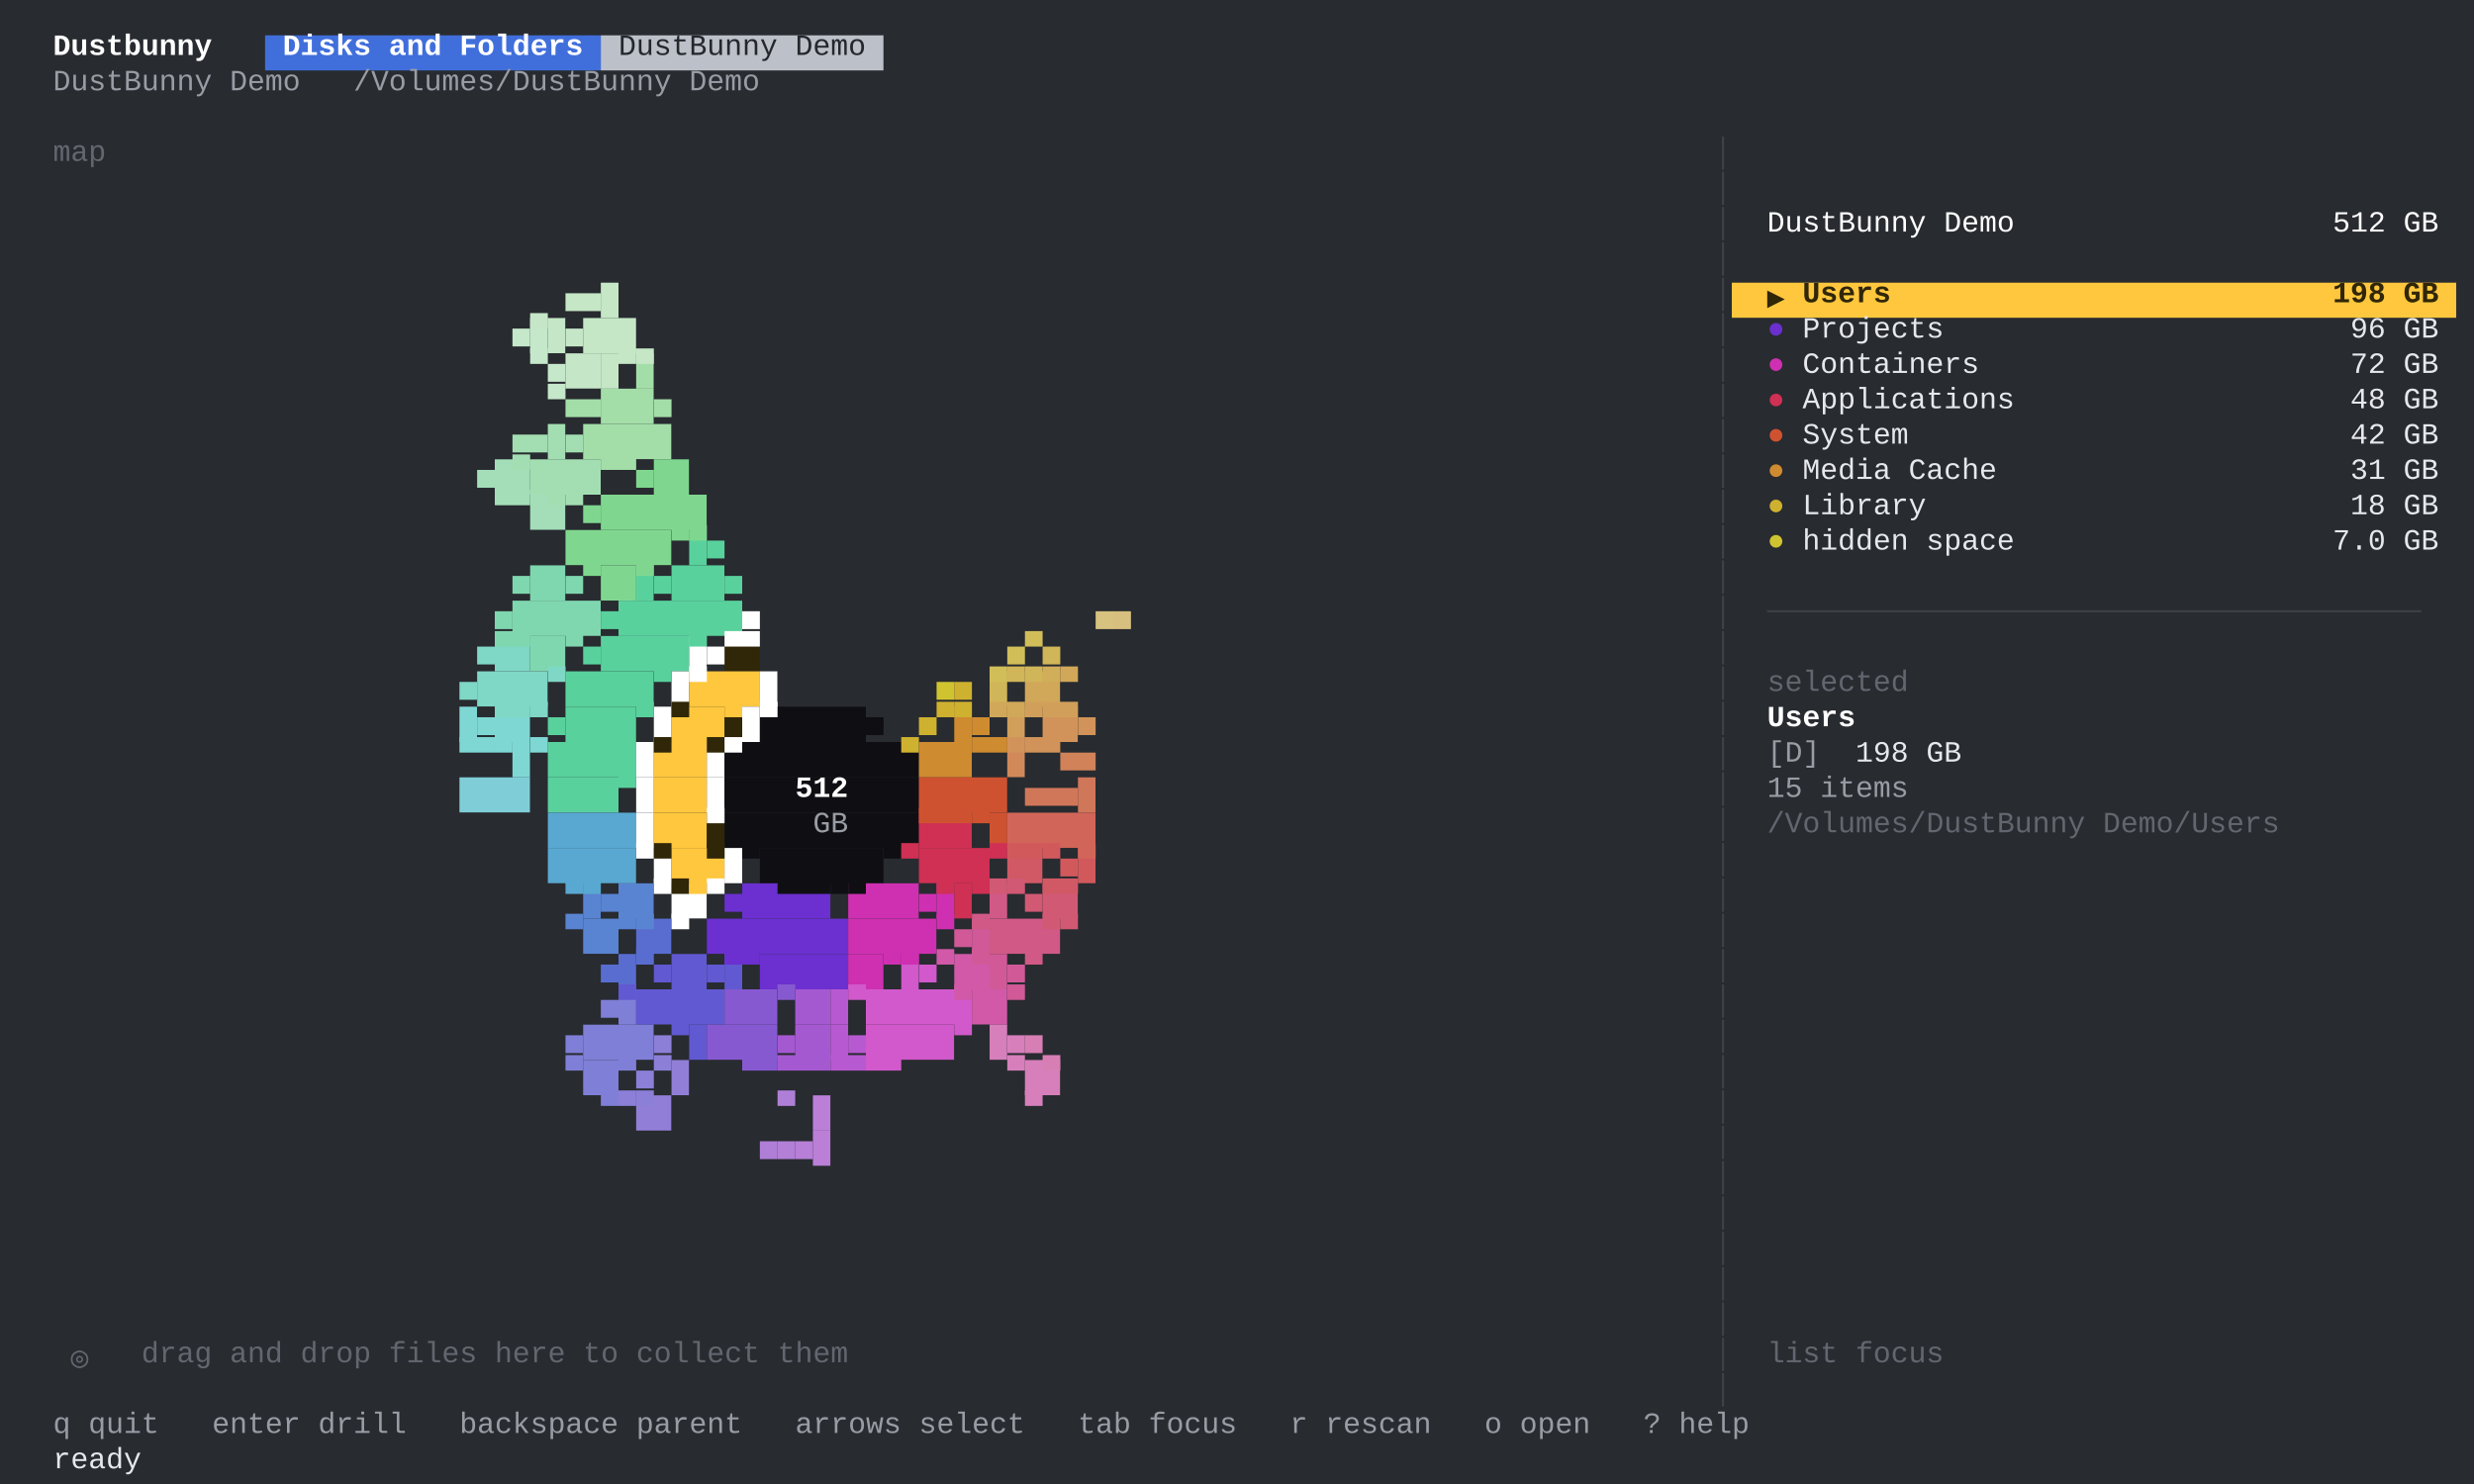
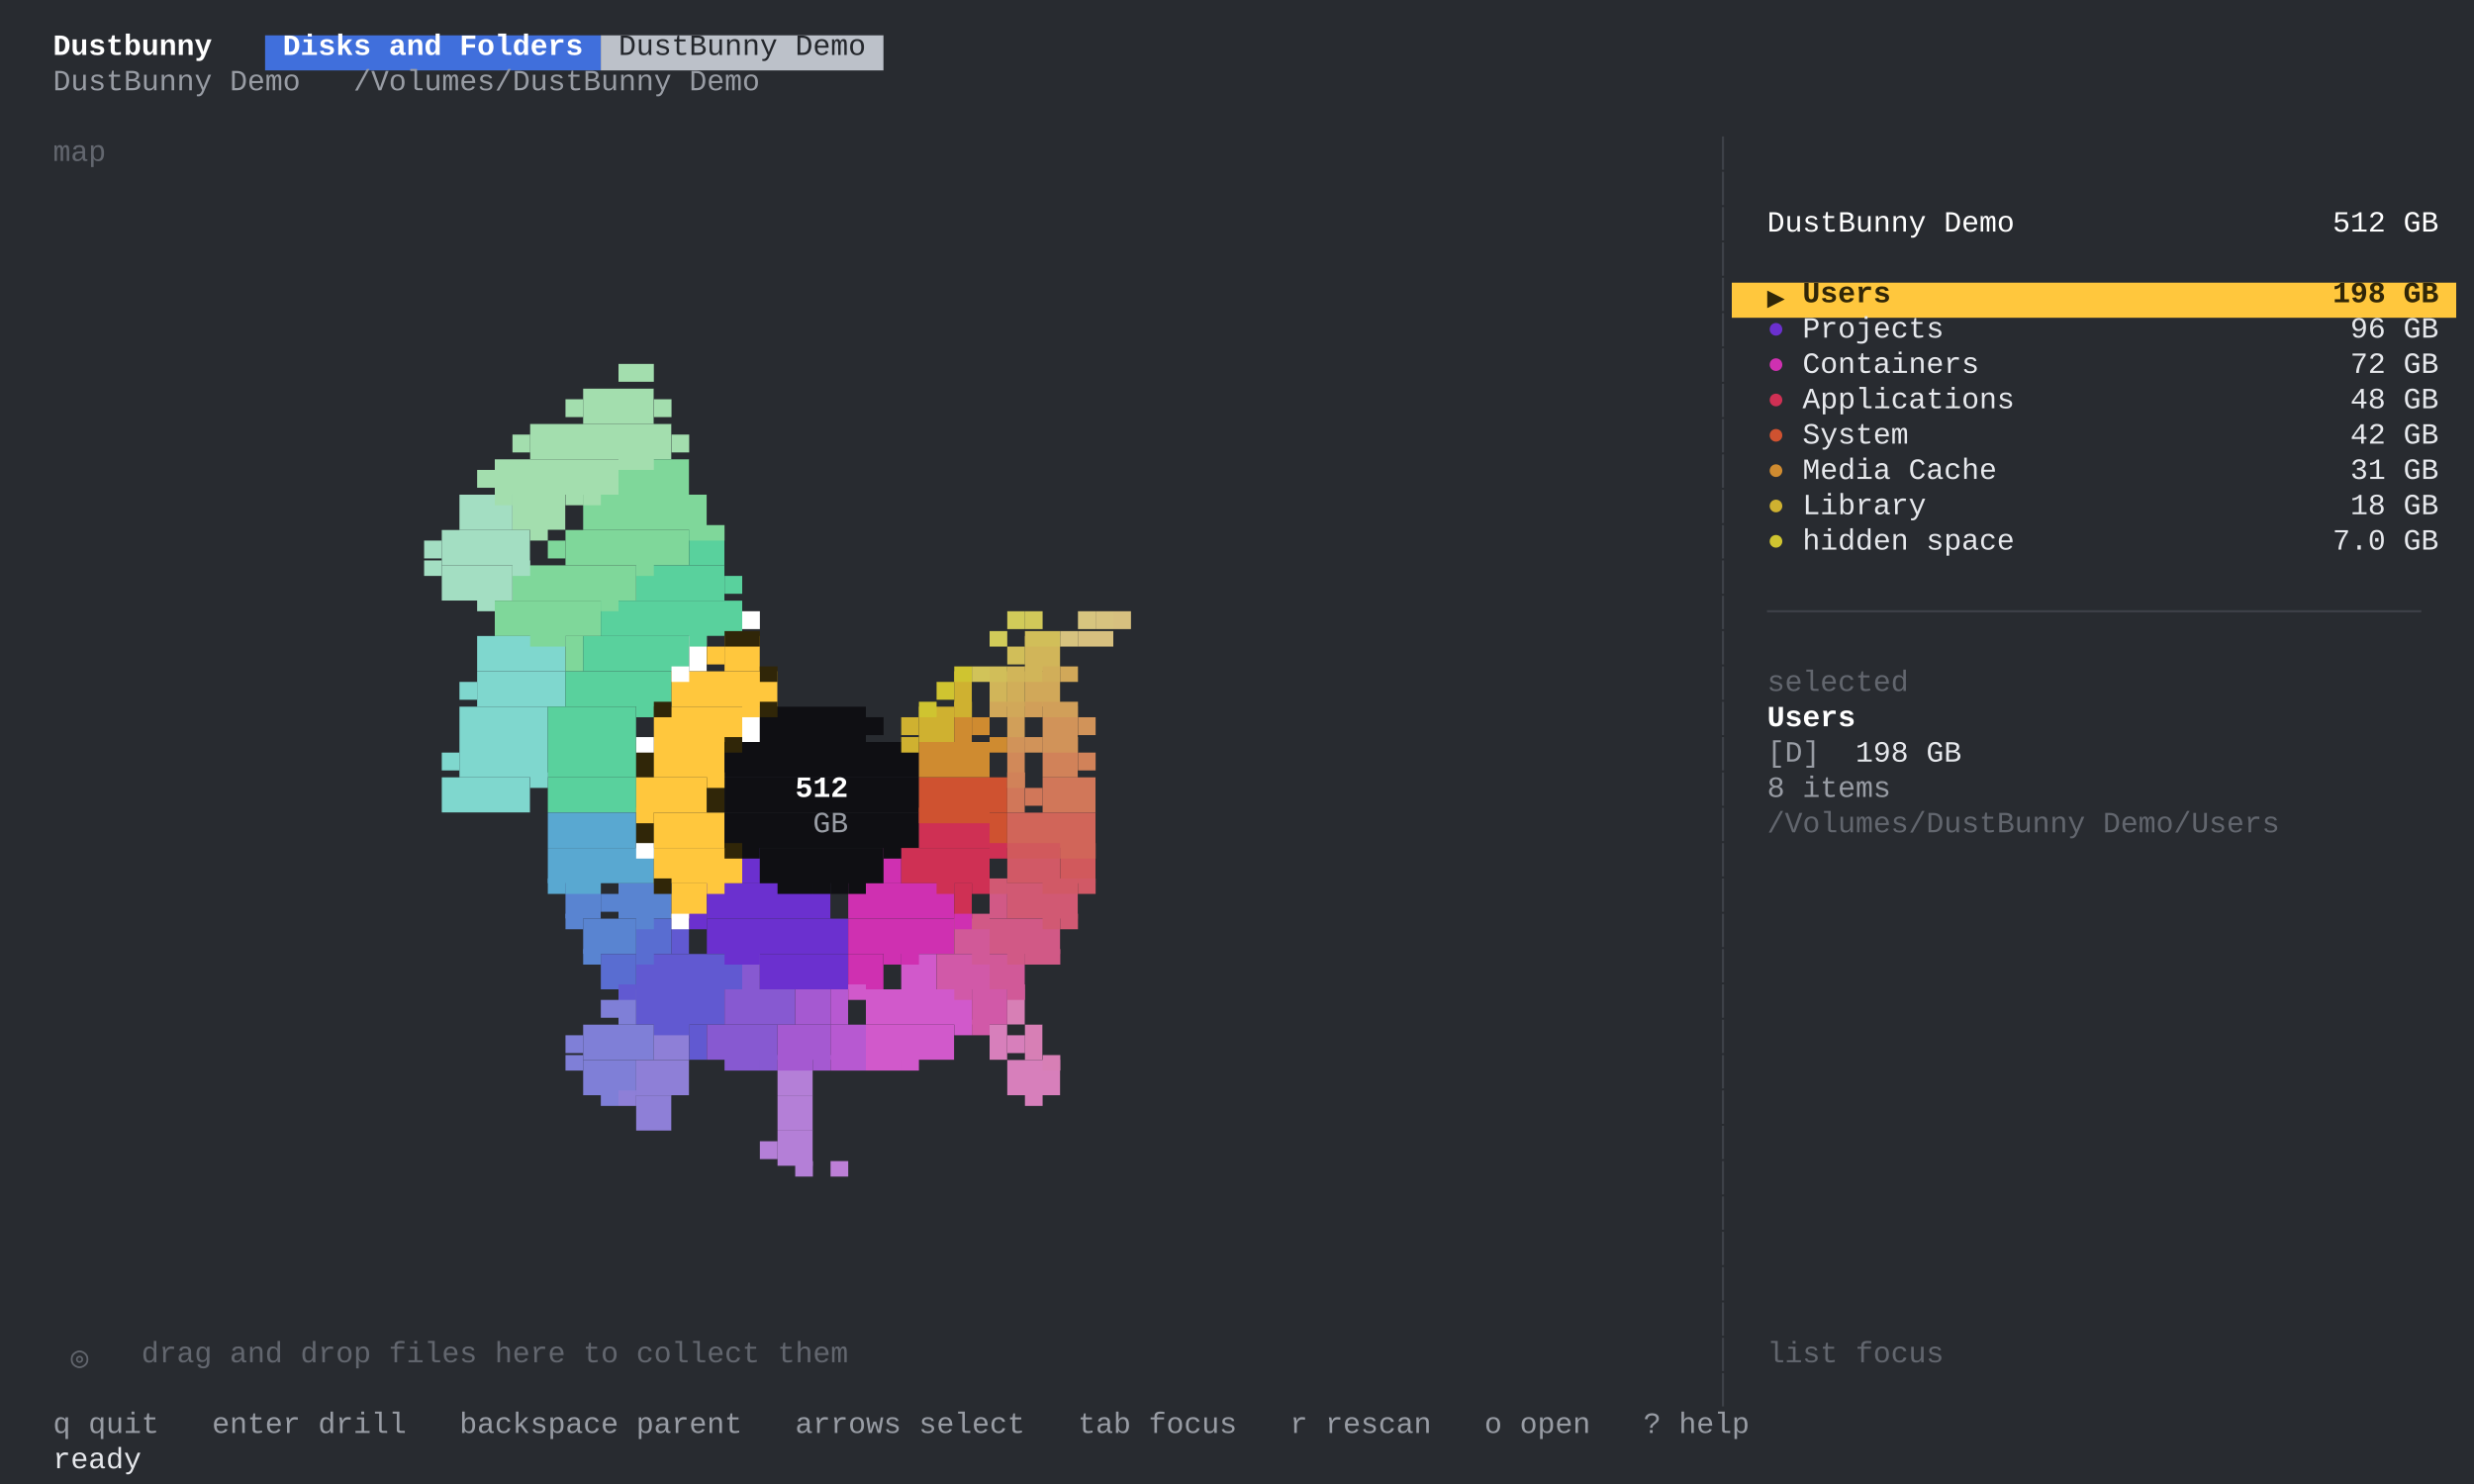
<svg xmlns="http://www.w3.org/2000/svg" width="1260" height="756" viewBox="0 0 1260 756">
  <rect width="100%" height="100%" fill="#282b30" />
  <style>
text {
  font-family: "SFMono-Regular", "Cascadia Mono", "Liberation Mono", Menlo, Consolas, monospace;
  font-size: 15px;
  dominant-baseline: text-before-edge;
  white-space: pre;
}
</style>
  <rect x="0" y="0" width="1260" height="18" fill="#282b30" />
  <rect x="0" y="18" width="135" height="18" fill="#282b30" />
  <rect x="135" y="18" width="171" height="18" fill="#406fdc" />
  <rect x="306" y="18" width="144" height="18" fill="#bcc1c9" />
  <rect x="450" y="18" width="810" height="18" fill="#282b30" />
  <rect x="0" y="36" width="1260" height="18" fill="#282b30" />
  <rect x="0" y="54" width="1260" height="18" fill="#282b30" />
  <rect x="0" y="72" width="1260" height="18" fill="#282b30" />
  <rect x="0" y="90" width="1260" height="18" fill="#282b30" />
  <rect x="0" y="108" width="1260" height="18" fill="#282b30" />
  <rect x="0" y="126" width="1260" height="18" fill="#282b30" />
-   <rect x="0" y="144" width="306" height="18" fill="#282b30" />
-   <rect x="306" y="144" width="9" height="18" fill="#c5e7c6" />
-   <rect x="315" y="144" width="567" height="18" fill="#282b30" />
+   <rect x="0" y="144" width="882" height="18" fill="#282b30" />
  <rect x="882" y="144" width="369" height="18" fill="#ffc73d" />
  <rect x="1251" y="144" width="9" height="18" fill="#282b30" />
-   <rect x="0" y="162" width="270" height="18" fill="#282b30" />
-   <rect x="270" y="162" width="9" height="18" fill="#c5e7ca" />
-   <rect x="279" y="162" width="9" height="18" fill="#c5e7c8" />
-   <rect x="288" y="162" width="9" height="18" fill="#282b30" />
-   <rect x="297" y="162" width="27" height="18" fill="#c5e7c6" />
-   <rect x="324" y="162" width="936" height="18" fill="#282b30" />
-   <rect x="0" y="180" width="288" height="18" fill="#282b30" />
-   <rect x="288" y="180" width="18" height="18" fill="#c5e7c8" />
-   <rect x="306" y="180" width="9" height="18" fill="#c5e7c6" />
-   <rect x="315" y="180" width="9" height="18" fill="#282b30" />
-   <rect x="324" y="180" width="9" height="18" fill="#a3dea8" />
-   <rect x="333" y="180" width="927" height="18" fill="#282b30" />
-   <rect x="0" y="198" width="306" height="18" fill="#282b30" />
-   <rect x="306" y="198" width="27" height="18" fill="#a3dea8" />
+   <rect x="0" y="162" width="1260" height="18" fill="#282b30" />
+   <rect x="0" y="180" width="1260" height="18" fill="#282b30" />
+   <rect x="0" y="198" width="297" height="18" fill="#282b30" />
+   <rect x="297" y="198" width="36" height="18" fill="#a3deae" />
  <rect x="333" y="198" width="927" height="18" fill="#282b30" />
-   <rect x="0" y="216" width="279" height="18" fill="#282b30" />
-   <rect x="279" y="216" width="9" height="18" fill="#a3deb2" />
-   <rect x="288" y="216" width="9" height="18" fill="#282b30" />
-   <rect x="297" y="216" width="45" height="18" fill="#a3dea8" />
+   <rect x="0" y="216" width="270" height="18" fill="#282b30" />
+   <rect x="270" y="216" width="72" height="18" fill="#a3deae" />
  <rect x="342" y="216" width="918" height="18" fill="#282b30" />
  <rect x="0" y="234" width="252" height="18" fill="#282b30" />
-   <rect x="252" y="234" width="18" height="18" fill="#a3deb9" />
-   <rect x="270" y="234" width="36" height="18" fill="#a3deb2" />
-   <rect x="306" y="234" width="27" height="18" fill="#282b30" />
-   <rect x="333" y="234" width="18" height="18" fill="#7fd78f" />
+   <rect x="252" y="234" width="63" height="18" fill="#a3deae" />
+   <rect x="315" y="234" width="36" height="18" fill="#7fd79a" />
  <rect x="351" y="234" width="909" height="18" fill="#282b30" />
-   <rect x="0" y="252" width="270" height="18" fill="#282b30" />
-   <rect x="270" y="252" width="18" height="18" fill="#a3deb9" />
-   <rect x="288" y="252" width="18" height="18" fill="#282b30" />
-   <rect x="306" y="252" width="54" height="18" fill="#7fd78f" />
+   <rect x="0" y="252" width="234" height="18" fill="#282b30" />
+   <rect x="234" y="252" width="27" height="18" fill="#a3dec2" />
+   <rect x="261" y="252" width="27" height="18" fill="#a3deae" />
+   <rect x="288" y="252" width="9" height="18" fill="#282b30" />
+   <rect x="297" y="252" width="63" height="18" fill="#7fd79a" />
  <rect x="360" y="252" width="900" height="18" fill="#282b30" />
-   <rect x="0" y="270" width="288" height="18" fill="#282b30" />
-   <rect x="288" y="270" width="54" height="18" fill="#7fd78f" />
-   <rect x="342" y="270" width="9" height="18" fill="#282b30" />
-   <rect x="351" y="270" width="9" height="18" fill="#59d19d" />
-   <rect x="360" y="270" width="900" height="18" fill="#282b30" />
-   <rect x="0" y="288" width="270" height="18" fill="#282b30" />
-   <rect x="270" y="288" width="18" height="18" fill="#7fd7af" />
-   <rect x="288" y="288" width="18" height="18" fill="#282b30" />
-   <rect x="306" y="288" width="18" height="18" fill="#7fd78f" />
-   <rect x="324" y="288" width="9" height="18" fill="#59d19d" />
-   <rect x="333" y="288" width="9" height="18" fill="#282b30" />
-   <rect x="342" y="288" width="27" height="18" fill="#59d19d" />
+   <rect x="0" y="270" width="225" height="18" fill="#282b30" />
+   <rect x="225" y="270" width="45" height="18" fill="#a3dec2" />
+   <rect x="270" y="270" width="18" height="18" fill="#282b30" />
+   <rect x="288" y="270" width="63" height="18" fill="#7fd79a" />
+   <rect x="351" y="270" width="18" height="18" fill="#59d19d" />
+   <rect x="369" y="270" width="891" height="18" fill="#282b30" />
+   <rect x="0" y="288" width="225" height="18" fill="#282b30" />
+   <rect x="225" y="288" width="36" height="18" fill="#a3dec2" />
+   <rect x="261" y="288" width="63" height="18" fill="#7fd79a" />
+   <rect x="324" y="288" width="45" height="18" fill="#59d19d" />
  <rect x="369" y="288" width="891" height="18" fill="#282b30" />
-   <rect x="0" y="306" width="261" height="18" fill="#282b30" />
-   <rect x="261" y="306" width="45" height="18" fill="#7fd7af" />
-   <rect x="306" y="306" width="9" height="18" fill="#282b30" />
-   <rect x="315" y="306" width="63" height="18" fill="#59d19d" />
+   <rect x="0" y="306" width="252" height="18" fill="#282b30" />
+   <rect x="252" y="306" width="54" height="18" fill="#7fd79a" />
+   <rect x="306" y="306" width="72" height="18" fill="#59d19d" />
  <rect x="378" y="306" width="882" height="18" fill="#282b30" />
-   <rect x="0" y="324" width="252" height="18" fill="#282b30" />
-   <rect x="252" y="324" width="18" height="18" fill="#7fd7c5" />
-   <rect x="270" y="324" width="18" height="18" fill="#7fd7af" />
-   <rect x="288" y="324" width="18" height="18" fill="#282b30" />
-   <rect x="306" y="324" width="45" height="18" fill="#59d19d" />
+   <rect x="0" y="324" width="243" height="18" fill="#282b30" />
+   <rect x="243" y="324" width="45" height="18" fill="#7fd7ce" />
+   <rect x="288" y="324" width="9" height="18" fill="#7fd79a" />
+   <rect x="297" y="324" width="54" height="18" fill="#59d19d" />
  <rect x="351" y="324" width="9" height="18" fill="#ffffff" />
  <rect x="360" y="324" width="9" height="18" fill="#282b30" />
-   <rect x="369" y="324" width="18" height="18" fill="#302608" />
-   <rect x="387" y="324" width="873" height="18" fill="#282b30" />
+   <rect x="369" y="324" width="18" height="18" fill="#ffc73d" />
+   <rect x="387" y="324" width="135" height="18" fill="#282b30" />
+   <rect x="522" y="324" width="18" height="18" fill="#d1b559" />
+   <rect x="540" y="324" width="720" height="18" fill="#282b30" />
  <rect x="0" y="342" width="243" height="18" fill="#282b30" />
-   <rect x="243" y="342" width="36" height="18" fill="#7fd7c5" />
-   <rect x="279" y="342" width="9" height="18" fill="#282b30" />
-   <rect x="288" y="342" width="45" height="18" fill="#59d19d" />
-   <rect x="333" y="342" width="9" height="18" fill="#282b30" />
-   <rect x="342" y="342" width="9" height="18" fill="#ffffff" />
-   <rect x="351" y="342" width="36" height="18" fill="#ffc73d" />
-   <rect x="387" y="342" width="9" height="18" fill="#ffffff" />
-   <rect x="396" y="342" width="108" height="18" fill="#282b30" />
+   <rect x="243" y="342" width="45" height="18" fill="#7fd7ce" />
+   <rect x="288" y="342" width="54" height="18" fill="#59d19d" />
+   <rect x="342" y="342" width="54" height="18" fill="#ffc73d" />
+   <rect x="396" y="342" width="90" height="18" fill="#282b30" />
+   <rect x="486" y="342" width="9" height="18" fill="#cfb130" />
+   <rect x="495" y="342" width="9" height="18" fill="#282b30" />
  <rect x="504" y="342" width="9" height="18" fill="#d1b559" />
-   <rect x="513" y="342" width="9" height="18" fill="#282b30" />
+   <rect x="513" y="342" width="9" height="18" fill="#d1ae59" />
  <rect x="522" y="342" width="18" height="18" fill="#d1a859" />
  <rect x="540" y="342" width="720" height="18" fill="#282b30" />
  <rect x="0" y="360" width="234" height="18" fill="#282b30" />
-   <rect x="234" y="360" width="9" height="18" fill="#7fd7d4" />
-   <rect x="243" y="360" width="9" height="18" fill="#282b30" />
-   <rect x="252" y="360" width="18" height="18" fill="#7fd7d4" />
-   <rect x="270" y="360" width="18" height="18" fill="#282b30" />
-   <rect x="288" y="360" width="36" height="18" fill="#59d19d" />
+   <rect x="234" y="360" width="45" height="18" fill="#7fd7ce" />
+   <rect x="279" y="360" width="45" height="18" fill="#59d19d" />
  <rect x="324" y="360" width="9" height="18" fill="#282b30" />
-   <rect x="333" y="360" width="9" height="18" fill="#ffffff" />
-   <rect x="342" y="360" width="27" height="18" fill="#ffc73d" />
-   <rect x="369" y="360" width="9" height="18" fill="#302608" />
+   <rect x="333" y="360" width="45" height="18" fill="#ffc73d" />
  <rect x="378" y="360" width="9" height="18" fill="#ffffff" />
  <rect x="387" y="360" width="54" height="18" fill="#0f0f13" />
-   <rect x="441" y="360" width="45" height="18" fill="#282b30" />
+   <rect x="441" y="360" width="27" height="18" fill="#282b30" />
+   <rect x="468" y="360" width="18" height="18" fill="#cfb130" />
  <rect x="486" y="360" width="9" height="18" fill="#cf8b30" />
  <rect x="495" y="360" width="18" height="18" fill="#282b30" />
  <rect x="513" y="360" width="9" height="18" fill="#d19f59" />
  <rect x="522" y="360" width="9" height="18" fill="#282b30" />
  <rect x="531" y="360" width="18" height="18" fill="#d19359" />
  <rect x="549" y="360" width="711" height="18" fill="#282b30" />
-   <rect x="0" y="378" width="261" height="18" fill="#282b30" />
-   <rect x="261" y="378" width="9" height="18" fill="#7fd7d4" />
-   <rect x="270" y="378" width="9" height="18" fill="#282b30" />
+   <rect x="0" y="378" width="234" height="18" fill="#282b30" />
+   <rect x="234" y="378" width="45" height="18" fill="#7fd7ce" />
  <rect x="279" y="378" width="45" height="18" fill="#59d19d" />
-   <rect x="324" y="378" width="9" height="18" fill="#ffffff" />
-   <rect x="333" y="378" width="27" height="18" fill="#ffc73d" />
-   <rect x="360" y="378" width="9" height="18" fill="#ffffff" />
+   <rect x="324" y="378" width="9" height="18" fill="#302608" />
+   <rect x="333" y="378" width="36" height="18" fill="#ffc73d" />
  <rect x="369" y="378" width="99" height="18" fill="#0f0f13" />
-   <rect x="468" y="378" width="27" height="18" fill="#cf8b30" />
-   <rect x="495" y="378" width="18" height="18" fill="#282b30" />
+   <rect x="468" y="378" width="36" height="18" fill="#cf8b30" />
+   <rect x="504" y="378" width="9" height="18" fill="#282b30" />
  <rect x="513" y="378" width="9" height="18" fill="#d18959" />
-   <rect x="522" y="378" width="738" height="18" fill="#282b30" />
-   <rect x="0" y="396" width="234" height="18" fill="#282b30" />
-   <rect x="234" y="396" width="36" height="18" fill="#7fced7" />
+   <rect x="522" y="378" width="9" height="18" fill="#282b30" />
+   <rect x="531" y="378" width="18" height="18" fill="#d18259" />
+   <rect x="549" y="378" width="711" height="18" fill="#282b30" />
+   <rect x="0" y="396" width="225" height="18" fill="#282b30" />
+   <rect x="225" y="396" width="45" height="18" fill="#7fd7ce" />
  <rect x="270" y="396" width="9" height="18" fill="#282b30" />
-   <rect x="279" y="396" width="36" height="18" fill="#59d19d" />
-   <rect x="315" y="396" width="9" height="18" fill="#282b30" />
-   <rect x="324" y="396" width="9" height="18" fill="#ffffff" />
-   <rect x="333" y="396" width="27" height="18" fill="#ffc73d" />
-   <rect x="360" y="396" width="9" height="18" fill="#ffffff" />
+   <rect x="279" y="396" width="45" height="18" fill="#59d19d" />
+   <rect x="324" y="396" width="36" height="18" fill="#ffc73d" />
+   <rect x="360" y="396" width="9" height="18" fill="#302608" />
  <rect x="369" y="396" width="99" height="18" fill="#0f0f13" />
  <rect x="468" y="396" width="45" height="18" fill="#cf5230" />
-   <rect x="513" y="396" width="36" height="18" fill="#282b30" />
-   <rect x="549" y="396" width="9" height="18" fill="#d17759" />
+   <rect x="513" y="396" width="9" height="18" fill="#d17759" />
+   <rect x="522" y="396" width="9" height="18" fill="#282b30" />
+   <rect x="531" y="396" width="27" height="18" fill="#d17759" />
  <rect x="558" y="396" width="702" height="18" fill="#282b30" />
  <rect x="0" y="414" width="279" height="18" fill="#282b30" />
  <rect x="279" y="414" width="45" height="18" fill="#59a8d1" />
-   <rect x="324" y="414" width="9" height="18" fill="#ffffff" />
-   <rect x="333" y="414" width="27" height="18" fill="#ffc73d" />
-   <rect x="360" y="414" width="9" height="18" fill="#302608" />
+   <rect x="324" y="414" width="9" height="18" fill="#302608" />
+   <rect x="333" y="414" width="36" height="18" fill="#ffc73d" />
  <rect x="369" y="414" width="99" height="18" fill="#0f0f13" />
-   <rect x="468" y="414" width="27" height="18" fill="#cf3054" />
-   <rect x="495" y="414" width="9" height="18" fill="#282b30" />
+   <rect x="468" y="414" width="36" height="18" fill="#cf3054" />
  <rect x="504" y="414" width="9" height="18" fill="#cf5230" />
  <rect x="513" y="414" width="45" height="18" fill="#d16559" />
  <rect x="558" y="414" width="702" height="18" fill="#282b30" />
  <rect x="0" y="432" width="279" height="18" fill="#282b30" />
-   <rect x="279" y="432" width="45" height="18" fill="#59a8d1" />
-   <rect x="324" y="432" width="9" height="18" fill="#282b30" />
-   <rect x="333" y="432" width="9" height="18" fill="#ffffff" />
-   <rect x="342" y="432" width="27" height="18" fill="#ffc73d" />
-   <rect x="369" y="432" width="9" height="18" fill="#ffffff" />
-   <rect x="378" y="432" width="9" height="18" fill="#282b30" />
+   <rect x="279" y="432" width="54" height="18" fill="#59a8d1" />
+   <rect x="333" y="432" width="45" height="18" fill="#ffc73d" />
+   <rect x="378" y="432" width="9" height="18" fill="#6b30cf" />
  <rect x="387" y="432" width="63" height="18" fill="#0f0f13" />
-   <rect x="450" y="432" width="18" height="18" fill="#282b30" />
-   <rect x="468" y="432" width="36" height="18" fill="#cf3054" />
+   <rect x="450" y="432" width="9" height="18" fill="#cf30b1" />
+   <rect x="459" y="432" width="45" height="18" fill="#cf3054" />
  <rect x="504" y="432" width="9" height="18" fill="#282b30" />
-   <rect x="513" y="432" width="18" height="18" fill="#d15966" />
-   <rect x="531" y="432" width="18" height="18" fill="#282b30" />
-   <rect x="549" y="432" width="9" height="18" fill="#d1595c" />
+   <rect x="513" y="432" width="27" height="18" fill="#d15966" />
+   <rect x="540" y="432" width="18" height="18" fill="#d1595c" />
  <rect x="558" y="432" width="702" height="18" fill="#282b30" />
-   <rect x="0" y="450" width="297" height="18" fill="#282b30" />
-   <rect x="297" y="450" width="9" height="18" fill="#5984d1" />
+   <rect x="0" y="450" width="288" height="18" fill="#282b30" />
+   <rect x="288" y="450" width="18" height="18" fill="#5984d1" />
  <rect x="306" y="450" width="9" height="18" fill="#282b30" />
-   <rect x="315" y="450" width="18" height="18" fill="#5984d1" />
-   <rect x="333" y="450" width="9" height="18" fill="#282b30" />
-   <rect x="342" y="450" width="18" height="18" fill="#ffffff" />
-   <rect x="360" y="450" width="18" height="18" fill="#282b30" />
-   <rect x="378" y="450" width="45" height="18" fill="#6b30cf" />
+   <rect x="315" y="450" width="27" height="18" fill="#5984d1" />
+   <rect x="342" y="450" width="18" height="18" fill="#ffc73d" />
+   <rect x="360" y="450" width="63" height="18" fill="#6b30cf" />
  <rect x="423" y="450" width="9" height="18" fill="#282b30" />
-   <rect x="432" y="450" width="36" height="18" fill="#cf30b1" />
-   <rect x="468" y="450" width="9" height="18" fill="#282b30" />
-   <rect x="477" y="450" width="9" height="18" fill="#cf30b1" />
+   <rect x="432" y="450" width="54" height="18" fill="#cf30b1" />
  <rect x="486" y="450" width="9" height="18" fill="#cf3054" />
  <rect x="495" y="450" width="9" height="18" fill="#282b30" />
  <rect x="504" y="450" width="9" height="18" fill="#d15986" />
-   <rect x="513" y="450" width="18" height="18" fill="#282b30" />
-   <rect x="531" y="450" width="18" height="18" fill="#d15973" />
+   <rect x="513" y="450" width="36" height="18" fill="#d15973" />
  <rect x="549" y="450" width="711" height="18" fill="#282b30" />
  <rect x="0" y="468" width="297" height="18" fill="#282b30" />
-   <rect x="297" y="468" width="18" height="18" fill="#5984d1" />
-   <rect x="315" y="468" width="9" height="18" fill="#282b30" />
+   <rect x="297" y="468" width="27" height="18" fill="#5984d1" />
  <rect x="324" y="468" width="18" height="18" fill="#596dd1" />
-   <rect x="342" y="468" width="18" height="18" fill="#282b30" />
+   <rect x="342" y="468" width="9" height="18" fill="#6159d1" />
+   <rect x="351" y="468" width="9" height="18" fill="#282b30" />
  <rect x="360" y="468" width="72" height="18" fill="#6b30cf" />
-   <rect x="432" y="468" width="45" height="18" fill="#cf30b1" />
-   <rect x="477" y="468" width="18" height="18" fill="#282b30" />
-   <rect x="495" y="468" width="9" height="18" fill="#d15998" />
+   <rect x="432" y="468" width="54" height="18" fill="#cf30b1" />
+   <rect x="486" y="468" width="18" height="18" fill="#d15998" />
  <rect x="504" y="468" width="36" height="18" fill="#d15986" />
  <rect x="540" y="468" width="720" height="18" fill="#282b30" />
-   <rect x="0" y="486" width="315" height="18" fill="#282b30" />
-   <rect x="315" y="486" width="9" height="18" fill="#596dd1" />
-   <rect x="324" y="486" width="18" height="18" fill="#282b30" />
-   <rect x="342" y="486" width="18" height="18" fill="#6159d1" />
-   <rect x="360" y="486" width="9" height="18" fill="#282b30" />
-   <rect x="369" y="486" width="9" height="18" fill="#6159d1" />
-   <rect x="378" y="486" width="9" height="18" fill="#282b30" />
+   <rect x="0" y="486" width="306" height="18" fill="#282b30" />
+   <rect x="306" y="486" width="18" height="18" fill="#596dd1" />
+   <rect x="324" y="486" width="54" height="18" fill="#6159d1" />
+   <rect x="378" y="486" width="9" height="18" fill="#8759d1" />
  <rect x="387" y="486" width="45" height="18" fill="#6b30cf" />
  <rect x="432" y="486" width="18" height="18" fill="#cf30b1" />
  <rect x="450" y="486" width="9" height="18" fill="#282b30" />
-   <rect x="459" y="486" width="9" height="18" fill="#d159cb" />
-   <rect x="468" y="486" width="18" height="18" fill="#282b30" />
-   <rect x="486" y="486" width="18" height="18" fill="#d159a8" />
-   <rect x="504" y="486" width="9" height="18" fill="#d15998" />
-   <rect x="513" y="486" width="747" height="18" fill="#282b30" />
+   <rect x="459" y="486" width="18" height="18" fill="#d159cb" />
+   <rect x="477" y="486" width="27" height="18" fill="#d159a8" />
+   <rect x="504" y="486" width="18" height="18" fill="#d15998" />
+   <rect x="522" y="486" width="738" height="18" fill="#282b30" />
  <rect x="0" y="504" width="315" height="18" fill="#282b30" />
  <rect x="315" y="504" width="9" height="18" fill="#7f7fd7" />
  <rect x="324" y="504" width="45" height="18" fill="#6159d1" />
-   <rect x="369" y="504" width="27" height="18" fill="#8759d1" />
-   <rect x="396" y="504" width="9" height="18" fill="#282b30" />
+   <rect x="369" y="504" width="36" height="18" fill="#8759d1" />
  <rect x="405" y="504" width="18" height="18" fill="#a559d1" />
  <rect x="423" y="504" width="9" height="18" fill="#b759d1" />
  <rect x="432" y="504" width="9" height="18" fill="#282b30" />
  <rect x="441" y="504" width="54" height="18" fill="#d159cb" />
  <rect x="495" y="504" width="18" height="18" fill="#d159a8" />
-   <rect x="513" y="504" width="747" height="18" fill="#282b30" />
+   <rect x="513" y="504" width="9" height="18" fill="#d77fb5" />
+   <rect x="522" y="504" width="738" height="18" fill="#282b30" />
  <rect x="0" y="522" width="297" height="18" fill="#282b30" />
  <rect x="297" y="522" width="36" height="18" fill="#7f7fd7" />
-   <rect x="333" y="522" width="18" height="18" fill="#282b30" />
+   <rect x="333" y="522" width="18" height="18" fill="#8e7fd7" />
  <rect x="351" y="522" width="9" height="18" fill="#6159d1" />
  <rect x="360" y="522" width="36" height="18" fill="#8759d1" />
-   <rect x="396" y="522" width="9" height="18" fill="#282b30" />
-   <rect x="405" y="522" width="18" height="18" fill="#a559d1" />
-   <rect x="423" y="522" width="9" height="18" fill="#b759d1" />
-   <rect x="432" y="522" width="9" height="18" fill="#282b30" />
+   <rect x="396" y="522" width="27" height="18" fill="#a559d1" />
+   <rect x="423" y="522" width="18" height="18" fill="#b759d1" />
  <rect x="441" y="522" width="45" height="18" fill="#d159cb" />
  <rect x="486" y="522" width="18" height="18" fill="#282b30" />
  <rect x="504" y="522" width="9" height="18" fill="#d77fbb" />
-   <rect x="513" y="522" width="747" height="18" fill="#282b30" />
+   <rect x="513" y="522" width="9" height="18" fill="#282b30" />
+   <rect x="522" y="522" width="9" height="18" fill="#d77fb5" />
+   <rect x="531" y="522" width="729" height="18" fill="#282b30" />
  <rect x="0" y="540" width="297" height="18" fill="#282b30" />
-   <rect x="297" y="540" width="18" height="18" fill="#7f7fd7" />
-   <rect x="315" y="540" width="27" height="18" fill="#282b30" />
-   <rect x="342" y="540" width="9" height="18" fill="#917fd7" />
-   <rect x="351" y="540" width="171" height="18" fill="#282b30" />
-   <rect x="522" y="540" width="18" height="18" fill="#d77fbb" />
+   <rect x="297" y="540" width="27" height="18" fill="#7f7fd7" />
+   <rect x="324" y="540" width="27" height="18" fill="#8e7fd7" />
+   <rect x="351" y="540" width="45" height="18" fill="#282b30" />
+   <rect x="396" y="540" width="18" height="18" fill="#b47fd7" />
+   <rect x="414" y="540" width="99" height="18" fill="#282b30" />
+   <rect x="513" y="540" width="27" height="18" fill="#d77fbb" />
  <rect x="540" y="540" width="720" height="18" fill="#282b30" />
  <rect x="0" y="558" width="324" height="18" fill="#282b30" />
-   <rect x="324" y="558" width="18" height="18" fill="#917fd7" />
-   <rect x="342" y="558" width="72" height="18" fill="#282b30" />
-   <rect x="414" y="558" width="9" height="18" fill="#bb7fd7" />
-   <rect x="423" y="558" width="837" height="18" fill="#282b30" />
-   <rect x="0" y="576" width="414" height="18" fill="#282b30" />
-   <rect x="414" y="576" width="9" height="18" fill="#bb7fd7" />
-   <rect x="423" y="576" width="837" height="18" fill="#282b30" />
+   <rect x="324" y="558" width="18" height="18" fill="#8e7fd7" />
+   <rect x="342" y="558" width="54" height="18" fill="#282b30" />
+   <rect x="396" y="558" width="18" height="18" fill="#b47fd7" />
+   <rect x="414" y="558" width="846" height="18" fill="#282b30" />
+   <rect x="0" y="576" width="396" height="18" fill="#282b30" />
+   <rect x="396" y="576" width="18" height="18" fill="#b47fd7" />
+   <rect x="414" y="576" width="846" height="18" fill="#282b30" />
  <rect x="0" y="594" width="1260" height="18" fill="#282b30" />
  <rect x="0" y="612" width="1260" height="18" fill="#282b30" />
  <rect x="0" y="630" width="1260" height="18" fill="#282b30" />
  <rect x="0" y="648" width="1260" height="18" fill="#282b30" />
  <rect x="0" y="666" width="1260" height="18" fill="#282b30" />
  <rect x="0" y="684" width="1260" height="18" fill="#282b30" />
  <rect x="0" y="702" width="1260" height="18" fill="#282b30" />
  <rect x="0" y="720" width="1260" height="18" fill="#282b30" />
  <rect x="0" y="738" width="1260" height="18" fill="#282b30" />
  <text x="27" y="20" fill="#ffffff" font-weight="700">Dustbunny</text>
  <text x="144" y="20" fill="#ffffff" font-weight="700">Disks</text>
  <text x="198" y="20" fill="#ffffff" font-weight="700">and</text>
  <text x="234" y="20" fill="#ffffff" font-weight="700">Folders</text>
  <text x="315" y="20" fill="#24272c">DustBunny</text>
  <text x="405" y="20" fill="#24272c">Demo</text>
  <text x="27" y="38" fill="#989ca4">DustBunny</text>
  <text x="117" y="38" fill="#989ca4">Demo</text>
  <text x="180" y="38" fill="#989ca4">/Volumes/DustBunny</text>
  <text x="351" y="38" fill="#989ca4">Demo</text>
  <text x="27" y="74" fill="#62666e">map</text>
  <text x="873" y="74" fill="#3e4148">│</text>
  <text x="873" y="92" fill="#3e4148">│</text>
  <text x="873" y="110" fill="#3e4148">│</text>
  <text x="900" y="110" fill="#ffffff">DustBunny</text>
  <text x="990" y="110" fill="#ffffff">Demo</text>
  <text x="1188" y="110" fill="#ffffff">512</text>
  <text x="1224" y="110" fill="#ffffff">GB</text>
  <text x="873" y="128" fill="#3e4148">│</text>
-   <text x="288" y="146" fill="#c5e7c6">▄▄</text>
  <text x="873" y="146" fill="#3e4148">│</text>
  <text x="900" y="146" fill="#302608" font-weight="700">▶</text>
  <text x="918" y="146" fill="#302608" font-weight="700">Users</text>
  <text x="1188" y="146" fill="#302608" font-weight="700">198</text>
  <text x="1224" y="146" fill="#302608" font-weight="700">GB</text>
-   <text x="261" y="164" fill="#c5e7ca">▄</text>
-   <text x="270" y="164" fill="#c5e7c8">▀</text>
-   <text x="288" y="164" fill="#c5e7c8">▄</text>
  <text x="873" y="164" fill="#3e4148">│</text>
  <text x="900" y="164" fill="#6b30cf">●</text>
  <text x="918" y="164" fill="#e6e8ec">Projects</text>
  <text x="1197" y="164" fill="#e6e8ec">96</text>
  <text x="1224" y="164" fill="#e6e8ec">GB</text>
-   <text x="270" y="182" fill="#c5e7ca">▀▄</text>
-   <text x="315" y="182" fill="#c5e7c6">▀</text>
-   <text x="324" y="182" fill="#c5e7c6">▀</text>
+   <text x="315" y="182" fill="#a3deae">▄▄</text>
  <text x="873" y="182" fill="#3e4148">│</text>
  <text x="900" y="182" fill="#cf30b1">●</text>
  <text x="918" y="182" fill="#e6e8ec">Containers</text>
  <text x="1197" y="182" fill="#e6e8ec">72</text>
  <text x="1224" y="182" fill="#e6e8ec">GB</text>
-   <text x="279" y="200" fill="#c5e7ca">▀</text>
-   <text x="288" y="200" fill="#a3dea8">▄▄</text>
-   <text x="333" y="200" fill="#a3dea8">▄</text>
+   <text x="288" y="200" fill="#a3deae">▄</text>
+   <text x="333" y="200" fill="#a3deae">▄</text>
  <text x="873" y="200" fill="#3e4148">│</text>
  <text x="900" y="200" fill="#cf3054">●</text>
  <text x="918" y="200" fill="#e6e8ec">Applications</text>
  <text x="1197" y="200" fill="#e6e8ec">48</text>
  <text x="1224" y="200" fill="#e6e8ec">GB</text>
-   <text x="261" y="218" fill="#a3deb2">▄▄</text>
-   <text x="288" y="218" fill="#a3deb2">▄</text>
+   <text x="261" y="218" fill="#a3deae">▄</text>
+   <text x="342" y="218" fill="#a3deae">▄</text>
  <text x="873" y="218" fill="#3e4148">│</text>
  <text x="900" y="218" fill="#cf5230">●</text>
  <text x="918" y="218" fill="#e6e8ec">System</text>
  <text x="1197" y="218" fill="#e6e8ec">42</text>
  <text x="1224" y="218" fill="#e6e8ec">GB</text>
-   <text x="243" y="236" fill="#a3deb9">▄</text>
-   <text x="261" y="236" fill="#a3deb2">▀</text>
-   <text x="306" y="236" fill="#a3dea8">▀▀</text>
-   <text x="324" y="236" fill="#7fd78f">▄</text>
+   <text x="243" y="236" fill="#a3deae">▄</text>
+   <text x="315" y="236" fill="#a3deae">▀▀</text>
  <text x="873" y="236" fill="#3e4148">│</text>
  <text x="900" y="236" fill="#cf8b30">●</text>
  <text x="918" y="236" fill="#e6e8ec">Media</text>
  <text x="972" y="236" fill="#e6e8ec">Cache</text>
  <text x="1197" y="236" fill="#e6e8ec">31</text>
  <text x="1224" y="236" fill="#e6e8ec">GB</text>
-   <text x="252" y="254" fill="#a3deb9">▀▀</text>
-   <text x="279" y="254" fill="#a3deb2">▀</text>
-   <text x="288" y="254" fill="#a3deb2">▀</text>
-   <text x="297" y="254" fill="#7fd78f">▄</text>
+   <text x="252" y="254" fill="#a3deae">▀</text>
+   <text x="288" y="254" fill="#a3deae">▀</text>
+   <text x="297" y="254" fill="#a3deae">▀</text>
  <text x="873" y="254" fill="#3e4148">│</text>
  <text x="900" y="254" fill="#cfb130">●</text>
  <text x="918" y="254" fill="#e6e8ec">Library</text>
  <text x="1197" y="254" fill="#e6e8ec">18</text>
  <text x="1224" y="254" fill="#e6e8ec">GB</text>
-   <text x="342" y="272" fill="#7fd78f">▀</text>
-   <text x="351" y="272" fill="#7fd78f">▀</text>
-   <text x="360" y="272" fill="#59d19d">▄</text>
+   <text x="216" y="272" fill="#a3dec2">▄</text>
+   <text x="270" y="272" fill="#a3deae">▀</text>
+   <text x="279" y="272" fill="#7fd79a">▄</text>
+   <text x="351" y="272" fill="#7fd79a">▀▀</text>
  <text x="873" y="272" fill="#3e4148">│</text>
  <text x="900" y="272" fill="#cfc430">●</text>
  <text x="918" y="272" fill="#e6e8ec">hidden</text>
  <text x="981" y="272" fill="#e6e8ec">space</text>
  <text x="1188" y="272" fill="#e6e8ec">7.0</text>
  <text x="1224" y="272" fill="#e6e8ec">GB</text>
-   <text x="261" y="290" fill="#7fd7af">▄</text>
-   <text x="288" y="290" fill="#7fd7af">▄</text>
-   <text x="297" y="290" fill="#7fd78f">▀</text>
-   <text x="324" y="290" fill="#7fd78f">▀</text>
-   <text x="333" y="290" fill="#59d19d">▄</text>
+   <text x="216" y="290" fill="#a3dec2">▀</text>
+   <text x="261" y="290" fill="#a3dec2">▀</text>
+   <text x="324" y="290" fill="#7fd79a">▀</text>
  <text x="369" y="290" fill="#59d19d">▄</text>
  <text x="873" y="290" fill="#3e4148">│</text>
-   <text x="252" y="308" fill="#7fd7af">▄</text>
-   <text x="306" y="308" fill="#59d19d">▄</text>
+   <text x="243" y="308" fill="#a3dec2">▀</text>
+   <text x="306" y="308" fill="#7fd79a">▀</text>
  <text x="378" y="308" fill="#ffffff">▄</text>
+   <text x="513" y="308" fill="#d1cb59">▄</text>
+   <text x="522" y="308" fill="#d1c859">▄</text>
+   <text x="549" y="308" fill="#d7c57f">▄</text>
  <text x="558" y="308" fill="#d7c37f">▄</text>
  <text x="567" y="308" fill="#d7c07f">▄</text>
  <text x="873" y="308" fill="#3e4148">│</text>
  <text x="900" y="308" fill="#3e4148">─────────────────────────────────────</text>
-   <text x="243" y="326" fill="#7fd7c5">▄</text>
-   <text x="252" y="326" fill="#7fd7af">▀▀</text>
-   <text x="288" y="326" fill="#7fd7af">▀</text>
-   <text x="297" y="326" fill="#59d19d">▄</text>
+   <text x="270" y="326" fill="#7fd79a">▀▀</text>
  <text x="351" y="326" fill="#59d19d">▀</text>
-   <text x="360" y="326" fill="#ffffff">▄</text>
-   <text x="369" y="326" fill="#ffffff">▀▀</text>
-   <text x="513" y="326" fill="#d1be59">▄▀</text>
-   <text x="531" y="326" fill="#d1b559">▄</text>
+   <text x="360" y="326" fill="#ffc73d">▄</text>
+   <text x="369" y="326" fill="#302608">▀▀</text>
+   <text x="504" y="326" fill="#d1cb59">▀</text>
+   <text x="513" y="326" fill="#d1be59">▄</text>
+   <text x="522" y="326" fill="#d1be59">▀▀</text>
+   <text x="540" y="326" fill="#d7c37f">▀</text>
+   <text x="549" y="326" fill="#d7c07f">▀▀</text>
  <text x="873" y="326" fill="#3e4148">│</text>
-   <text x="234" y="344" fill="#7fd7c5">▄</text>
-   <text x="279" y="344" fill="#7fd7c5">▀</text>
-   <text x="333" y="344" fill="#59d19d">▀</text>
-   <text x="351" y="344" fill="#ffffff">▀</text>
+   <text x="234" y="344" fill="#7fd7ce">▄</text>
+   <text x="342" y="344" fill="#ffffff">▀</text>
+   <text x="387" y="344" fill="#302608">▀</text>
  <text x="477" y="344" fill="#cfc430">▄</text>
-   <text x="486" y="344" fill="#cfb130">▄</text>
+   <text x="486" y="344" fill="#cfc430">▀</text>
+   <text x="495" y="344" fill="#d1c359">▀</text>
  <text x="504" y="344" fill="#d1be59">▀</text>
  <text x="513" y="344" fill="#d1b559">▀</text>
  <text x="522" y="344" fill="#d1b559">▀</text>
  <text x="531" y="344" fill="#d1ae59">▀</text>
  <text x="540" y="344" fill="#d1a859">▀</text>
  <text x="873" y="344" fill="#3e4148">│</text>
  <text x="900" y="344" fill="#62666e">selected</text>
-   <text x="243" y="362" fill="#7fd7d4">▄</text>
-   <text x="252" y="362" fill="#7fd7c5">▀▀</text>
-   <text x="270" y="362" fill="#7fd7c5">▀</text>
-   <text x="279" y="362" fill="#59d19d">▄</text>
  <text x="324" y="362" fill="#59d19d">▀</text>
-   <text x="342" y="362" fill="#302608">▀</text>
-   <text x="369" y="362" fill="#ffc73d">▀</text>
-   <text x="387" y="362" fill="#ffffff">▀</text>
+   <text x="333" y="362" fill="#302608">▀</text>
+   <text x="378" y="362" fill="#ffc73d">▀</text>
+   <text x="387" y="362" fill="#302608">▀</text>
  <text x="441" y="362" fill="#0f0f13">▄</text>
-   <text x="468" y="362" fill="#cfb130">▄▀</text>
+   <text x="459" y="362" fill="#cfb130">▄</text>
+   <text x="468" y="362" fill="#cfc430">▀</text>
  <text x="486" y="362" fill="#cfb130">▀</text>
  <text x="495" y="362" fill="#cf8b30">▄</text>
  <text x="504" y="362" fill="#d1a859">▀</text>
  <text x="513" y="362" fill="#d1a859">▀</text>
  <text x="522" y="362" fill="#d19f59">▀</text>
  <text x="531" y="362" fill="#d19f59">▀▀</text>
  <text x="549" y="362" fill="#d19359">▄</text>
  <text x="873" y="362" fill="#3e4148">│</text>
  <text x="900" y="362" fill="#ffffff" font-weight="700">Users</text>
-   <text x="234" y="380" fill="#7fd7d4">▀▀▀</text>
-   <text x="270" y="380" fill="#7fd7d4">▀</text>
-   <text x="333" y="380" fill="#302608">▀</text>
-   <text x="360" y="380" fill="#302608">▀</text>
-   <text x="369" y="380" fill="#ffffff">▀</text>
+   <text x="225" y="380" fill="#7fd7ce">▄</text>
+   <text x="324" y="380" fill="#ffffff">▀</text>
+   <text x="369" y="380" fill="#302608">▀</text>
  <text x="459" y="380" fill="#cfb130">▀</text>
-   <text x="495" y="380" fill="#cf8b30">▀▀</text>
+   <text x="504" y="380" fill="#cf8b30">▀</text>
  <text x="513" y="380" fill="#d19359">▀</text>
-   <text x="522" y="380" fill="#d19359">▀▀</text>
-   <text x="540" y="380" fill="#d18259">▄▄</text>
+   <text x="522" y="380" fill="#d19359">▀</text>
+   <text x="531" y="380" fill="#d19359">▀▀</text>
+   <text x="549" y="380" fill="#d18259">▄</text>
  <text x="873" y="380" fill="#3e4148">│</text>
  <text x="900" y="380" fill="#989ca4">[D]</text>
  <text x="945" y="380" fill="#e6e8ec">198</text>
  <text x="981" y="380" fill="#e6e8ec">GB</text>
-   <text x="315" y="398" fill="#59d19d">▀</text>
+   <text x="270" y="398" fill="#7fd7ce">▀</text>
+   <text x="360" y="398" fill="#ffc73d">▀</text>
  <text x="405" y="398" fill="#ffffff" font-weight="700">512</text>
-   <text x="522" y="398" fill="#d17759">▄▄▄</text>
+   <text x="513" y="398" fill="#d18259">▀</text>
+   <text x="522" y="398" fill="#d17759">▄</text>
  <text x="873" y="398" fill="#3e4148">│</text>
-   <text x="900" y="398" fill="#989ca4">15</text>
-   <text x="927" y="398" fill="#989ca4">items</text>
-   <text x="360" y="416" fill="#ffffff">▀</text>
+   <text x="900" y="398" fill="#989ca4">8</text>
+   <text x="918" y="398" fill="#989ca4">items</text>
+   <text x="324" y="416" fill="#ffc73d">▀</text>
  <text x="414" y="416" fill="#989ca4">GB</text>
-   <text x="468" y="416" fill="#cf5230">▀▀▀</text>
-   <text x="495" y="416" fill="#cf5230">▀</text>
+   <text x="468" y="416" fill="#cf5230">▀▀▀▀</text>
  <text x="873" y="416" fill="#3e4148">│</text>
  <text x="900" y="416" fill="#62666e">/Volumes/DustBunny</text>
  <text x="1071" y="416" fill="#62666e">Demo/Users</text>
  <text x="324" y="434" fill="#ffffff">▀</text>
-   <text x="333" y="434" fill="#302608">▀</text>
-   <text x="360" y="434" fill="#302608">▀</text>
+   <text x="369" y="434" fill="#302608">▀</text>
  <text x="378" y="434" fill="#0f0f13">▀</text>
  <text x="450" y="434" fill="#0f0f13">▀</text>
-   <text x="459" y="434" fill="#cf3054">▀</text>
  <text x="504" y="434" fill="#cf3054">▀</text>
-   <text x="513" y="434" fill="#d1595c">▀▀</text>
-   <text x="531" y="434" fill="#d1595c">▀▄</text>
-   <text x="549" y="434" fill="#d16559">▀</text>
+   <text x="513" y="434" fill="#d1595c">▀▀▀</text>
+   <text x="540" y="434" fill="#d16559">▀▀</text>
  <text x="873" y="434" fill="#3e4148">│</text>
-   <text x="288" y="452" fill="#59a8d1">▀</text>
-   <text x="297" y="452" fill="#59a8d1">▀</text>
+   <text x="279" y="452" fill="#59a8d1">▀</text>
+   <text x="288" y="452" fill="#59a8d1">▀▀</text>
  <text x="306" y="452" fill="#5984d1">▄</text>
-   <text x="333" y="452" fill="#ffffff">▀</text>
-   <text x="342" y="452" fill="#302608">▀</text>
-   <text x="351" y="452" fill="#ffc73d">▀</text>
-   <text x="360" y="452" fill="#ffffff">▀</text>
-   <text x="369" y="452" fill="#6b30cf">▄</text>
+   <text x="333" y="452" fill="#302608">▀</text>
+   <text x="360" y="452" fill="#ffc73d">▀</text>
  <text x="396" y="452" fill="#0f0f13">▀▀▀</text>
  <text x="423" y="452" fill="#0f0f13">▀</text>
  <text x="432" y="452" fill="#0f0f13">▀</text>
-   <text x="468" y="452" fill="#cf30b1">▄</text>
  <text x="477" y="452" fill="#cf3054">▀</text>
  <text x="495" y="452" fill="#cf3054">▀</text>
  <text x="504" y="452" fill="#d15973">▀</text>
-   <text x="513" y="452" fill="#d15973">▀▄</text>
  <text x="531" y="452" fill="#d15966">▀▀</text>
+   <text x="549" y="452" fill="#d15966">▀</text>
  <text x="873" y="452" fill="#3e4148">│</text>
  <text x="288" y="470" fill="#5984d1">▀</text>
-   <text x="315" y="470" fill="#5984d1">▀</text>
  <text x="324" y="470" fill="#5984d1">▀</text>
  <text x="342" y="470" fill="#ffffff">▀</text>
-   <text x="477" y="470" fill="#cf30b1">▀</text>
-   <text x="486" y="470" fill="#d15998">▄</text>
+   <text x="351" y="470" fill="#6b30cf">▀</text>
+   <text x="486" y="470" fill="#cf30b1">▀</text>
  <text x="495" y="470" fill="#d15986">▀</text>
  <text x="531" y="470" fill="#d15973">▀</text>
  <text x="540" y="470" fill="#d15973">▀</text>
  <text x="873" y="470" fill="#3e4148">│</text>
-   <text x="306" y="488" fill="#596dd1">▄</text>
+   <text x="297" y="488" fill="#5984d1">▀</text>
  <text x="324" y="488" fill="#596dd1">▀</text>
-   <text x="333" y="488" fill="#6159d1">▄</text>
-   <text x="360" y="488" fill="#6159d1">▄</text>
  <text x="369" y="488" fill="#6b30cf">▀</text>
  <text x="378" y="488" fill="#6b30cf">▀</text>
  <text x="450" y="488" fill="#cf30b1">▀</text>
  <text x="459" y="488" fill="#cf30b1">▀</text>
-   <text x="468" y="488" fill="#d159cb">▄</text>
-   <text x="477" y="488" fill="#d159a8">▀</text>
  <text x="495" y="488" fill="#d15998">▀</text>
-   <text x="513" y="488" fill="#d15998">▄</text>
-   <text x="522" y="488" fill="#d15986">▀</text>
+   <text x="513" y="488" fill="#d15986">▀</text>
+   <text x="522" y="488" fill="#d15986">▀▀</text>
  <text x="873" y="488" fill="#3e4148">│</text>
  <text x="306" y="506" fill="#7f7fd7">▄</text>
  <text x="315" y="506" fill="#6159d1">▀</text>
-   <text x="396" y="506" fill="#8759d1">▀</text>
  <text x="432" y="506" fill="#d159cb">▀</text>
  <text x="486" y="506" fill="#d159a8">▀</text>
  <text x="513" y="506" fill="#d15998">▀</text>
  <text x="873" y="506" fill="#3e4148">│</text>
  <text x="288" y="524" fill="#7f7fd7">▄</text>
-   <text x="333" y="524" fill="#8b7fd7">▄</text>
-   <text x="342" y="524" fill="#6159d1">▀</text>
-   <text x="396" y="524" fill="#a559d1">▄</text>
-   <text x="432" y="524" fill="#b759d1">▄</text>
+   <text x="333" y="524" fill="#6159d1">▀▀</text>
  <text x="486" y="524" fill="#d159cb">▀</text>
+   <text x="495" y="524" fill="#d159a8">▀</text>
  <text x="513" y="524" fill="#d77fbb">▄</text>
-   <text x="522" y="524" fill="#d77fb5">▄</text>
  <text x="873" y="524" fill="#3e4148">│</text>
  <text x="288" y="542" fill="#7f7fd7">▀</text>
-   <text x="315" y="542" fill="#7f7fd7">▀</text>
-   <text x="324" y="542" fill="#8b7fd7">▄▀</text>
-   <text x="378" y="542" fill="#8759d1">▀▀</text>
-   <text x="396" y="542" fill="#a559d1">▀▀▀</text>
+   <text x="369" y="542" fill="#8759d1">▀▀▀</text>
+   <text x="396" y="542" fill="#a559d1">▀▀</text>
+   <text x="414" y="542" fill="#a559d1">▀</text>
  <text x="423" y="542" fill="#b759d1">▀▀</text>
-   <text x="441" y="542" fill="#d159cb">▀▀</text>
-   <text x="513" y="542" fill="#d77fbb">▀</text>
+   <text x="441" y="542" fill="#d159cb">▀▀▀</text>
  <text x="531" y="542" fill="#d77fb5">▀</text>
  <text x="873" y="542" fill="#3e4148">│</text>
  <text x="306" y="560" fill="#7f7fd7">▀</text>
-   <text x="315" y="560" fill="#8b7fd7">▀</text>
-   <text x="324" y="560" fill="#8b7fd7">▀</text>
-   <text x="396" y="560" fill="#af7fd7">▀</text>
+   <text x="315" y="560" fill="#8e7fd7">▀</text>
  <text x="522" y="560" fill="#d77fbb">▀</text>
  <text x="873" y="560" fill="#3e4148">│</text>
-   <text x="387" y="578" fill="#af7fd7">▄</text>
-   <text x="396" y="578" fill="#b37fd7">▄</text>
-   <text x="405" y="578" fill="#b77fd7">▄</text>
+   <text x="387" y="578" fill="#b47fd7">▄</text>
  <text x="873" y="578" fill="#3e4148">│</text>
+   <text x="405" y="596" fill="#b47fd7">▀</text>
+   <text x="423" y="596" fill="#bd7fd7">▀</text>
  <text x="873" y="596" fill="#3e4148">│</text>
  <text x="873" y="614" fill="#3e4148">│</text>
  <text x="873" y="632" fill="#3e4148">│</text>
  <text x="873" y="650" fill="#3e4148">│</text>
  <text x="873" y="668" fill="#3e4148">│</text>
  <text x="36" y="686" fill="#62666e">◎</text>
  <text x="72" y="686" fill="#62666e">drag</text>
  <text x="117" y="686" fill="#62666e">and</text>
  <text x="153" y="686" fill="#62666e">drop</text>
  <text x="198" y="686" fill="#62666e">files</text>
  <text x="252" y="686" fill="#62666e">here</text>
  <text x="297" y="686" fill="#62666e">to</text>
  <text x="324" y="686" fill="#62666e">collect</text>
  <text x="396" y="686" fill="#62666e">them</text>
  <text x="873" y="686" fill="#3e4148">│</text>
  <text x="900" y="686" fill="#62666e">list</text>
  <text x="945" y="686" fill="#62666e">focus</text>
  <text x="873" y="704" fill="#3e4148">│</text>
  <text x="27" y="722" fill="#989ca4">q</text>
  <text x="45" y="722" fill="#989ca4">quit</text>
  <text x="108" y="722" fill="#989ca4">enter</text>
  <text x="162" y="722" fill="#989ca4">drill</text>
  <text x="234" y="722" fill="#989ca4">backspace</text>
  <text x="324" y="722" fill="#989ca4">parent</text>
  <text x="405" y="722" fill="#989ca4">arrows</text>
  <text x="468" y="722" fill="#989ca4">select</text>
  <text x="549" y="722" fill="#989ca4">tab</text>
  <text x="585" y="722" fill="#989ca4">focus</text>
  <text x="657" y="722" fill="#989ca4">r</text>
  <text x="675" y="722" fill="#989ca4">rescan</text>
  <text x="756" y="722" fill="#989ca4">o</text>
  <text x="774" y="722" fill="#989ca4">open</text>
  <text x="837" y="722" fill="#989ca4">?</text>
  <text x="855" y="722" fill="#989ca4">help</text>
  <text x="27" y="740" fill="#e6e8ec">ready</text>
</svg>
